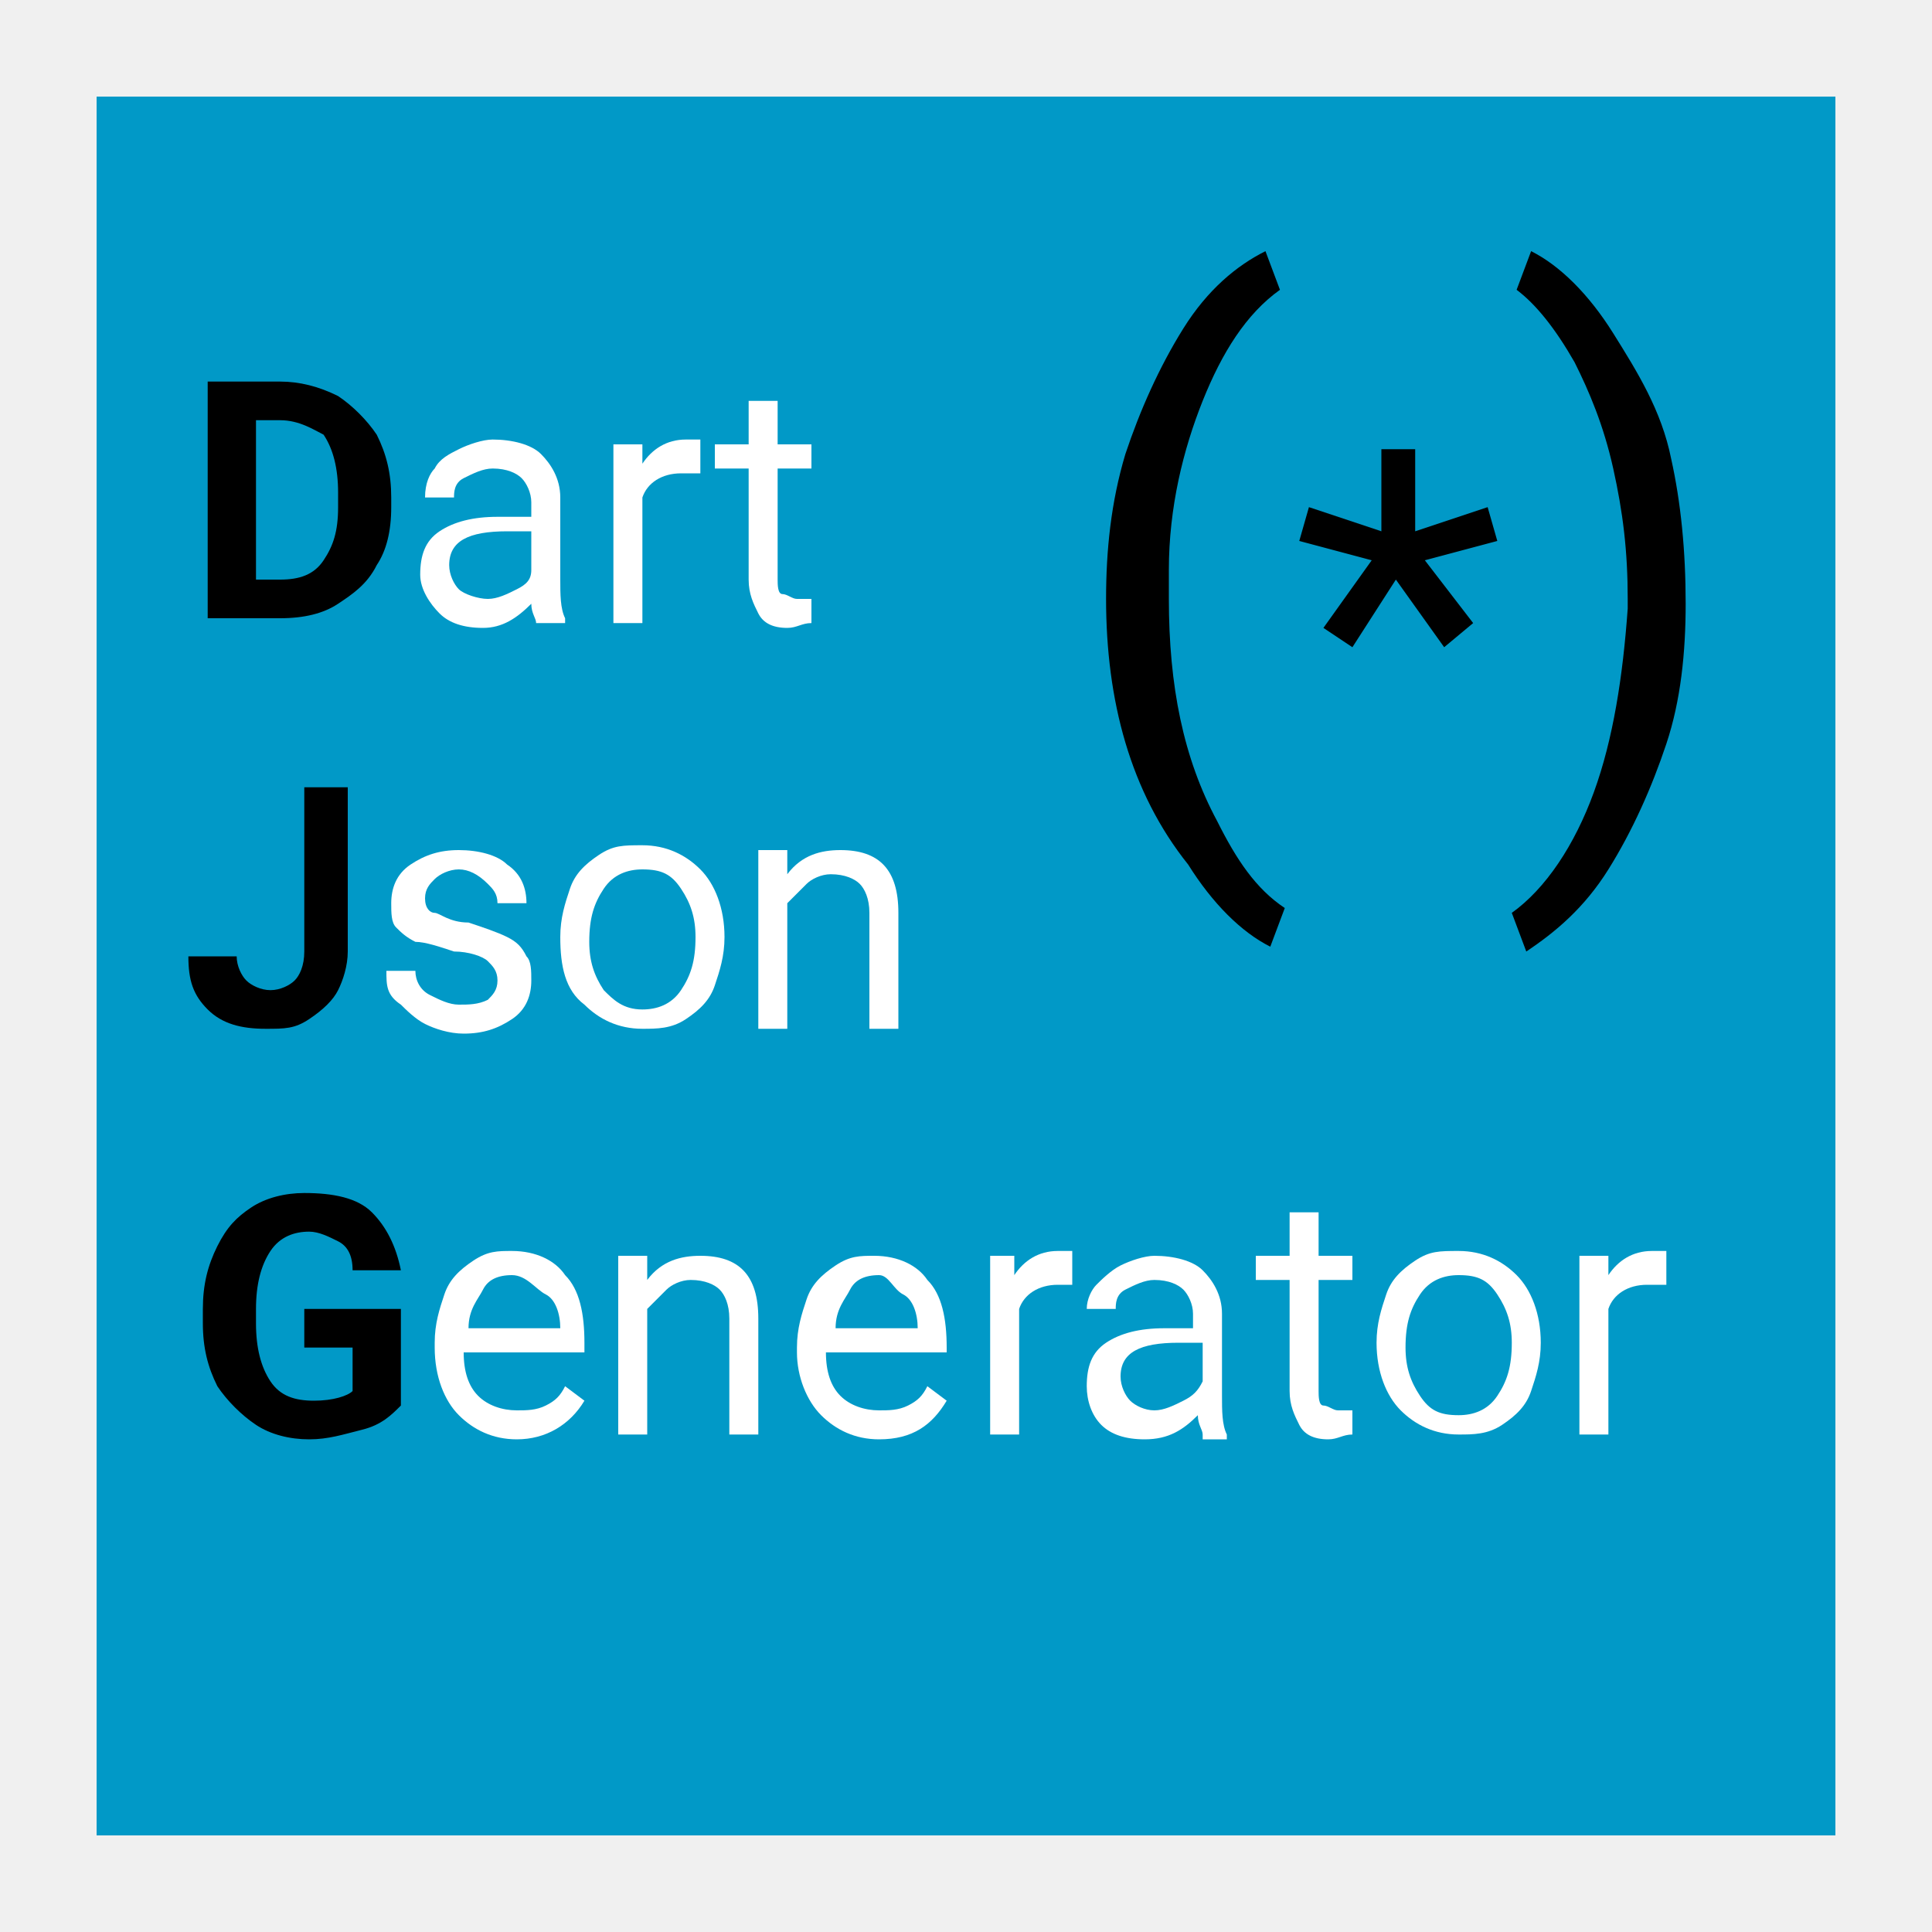
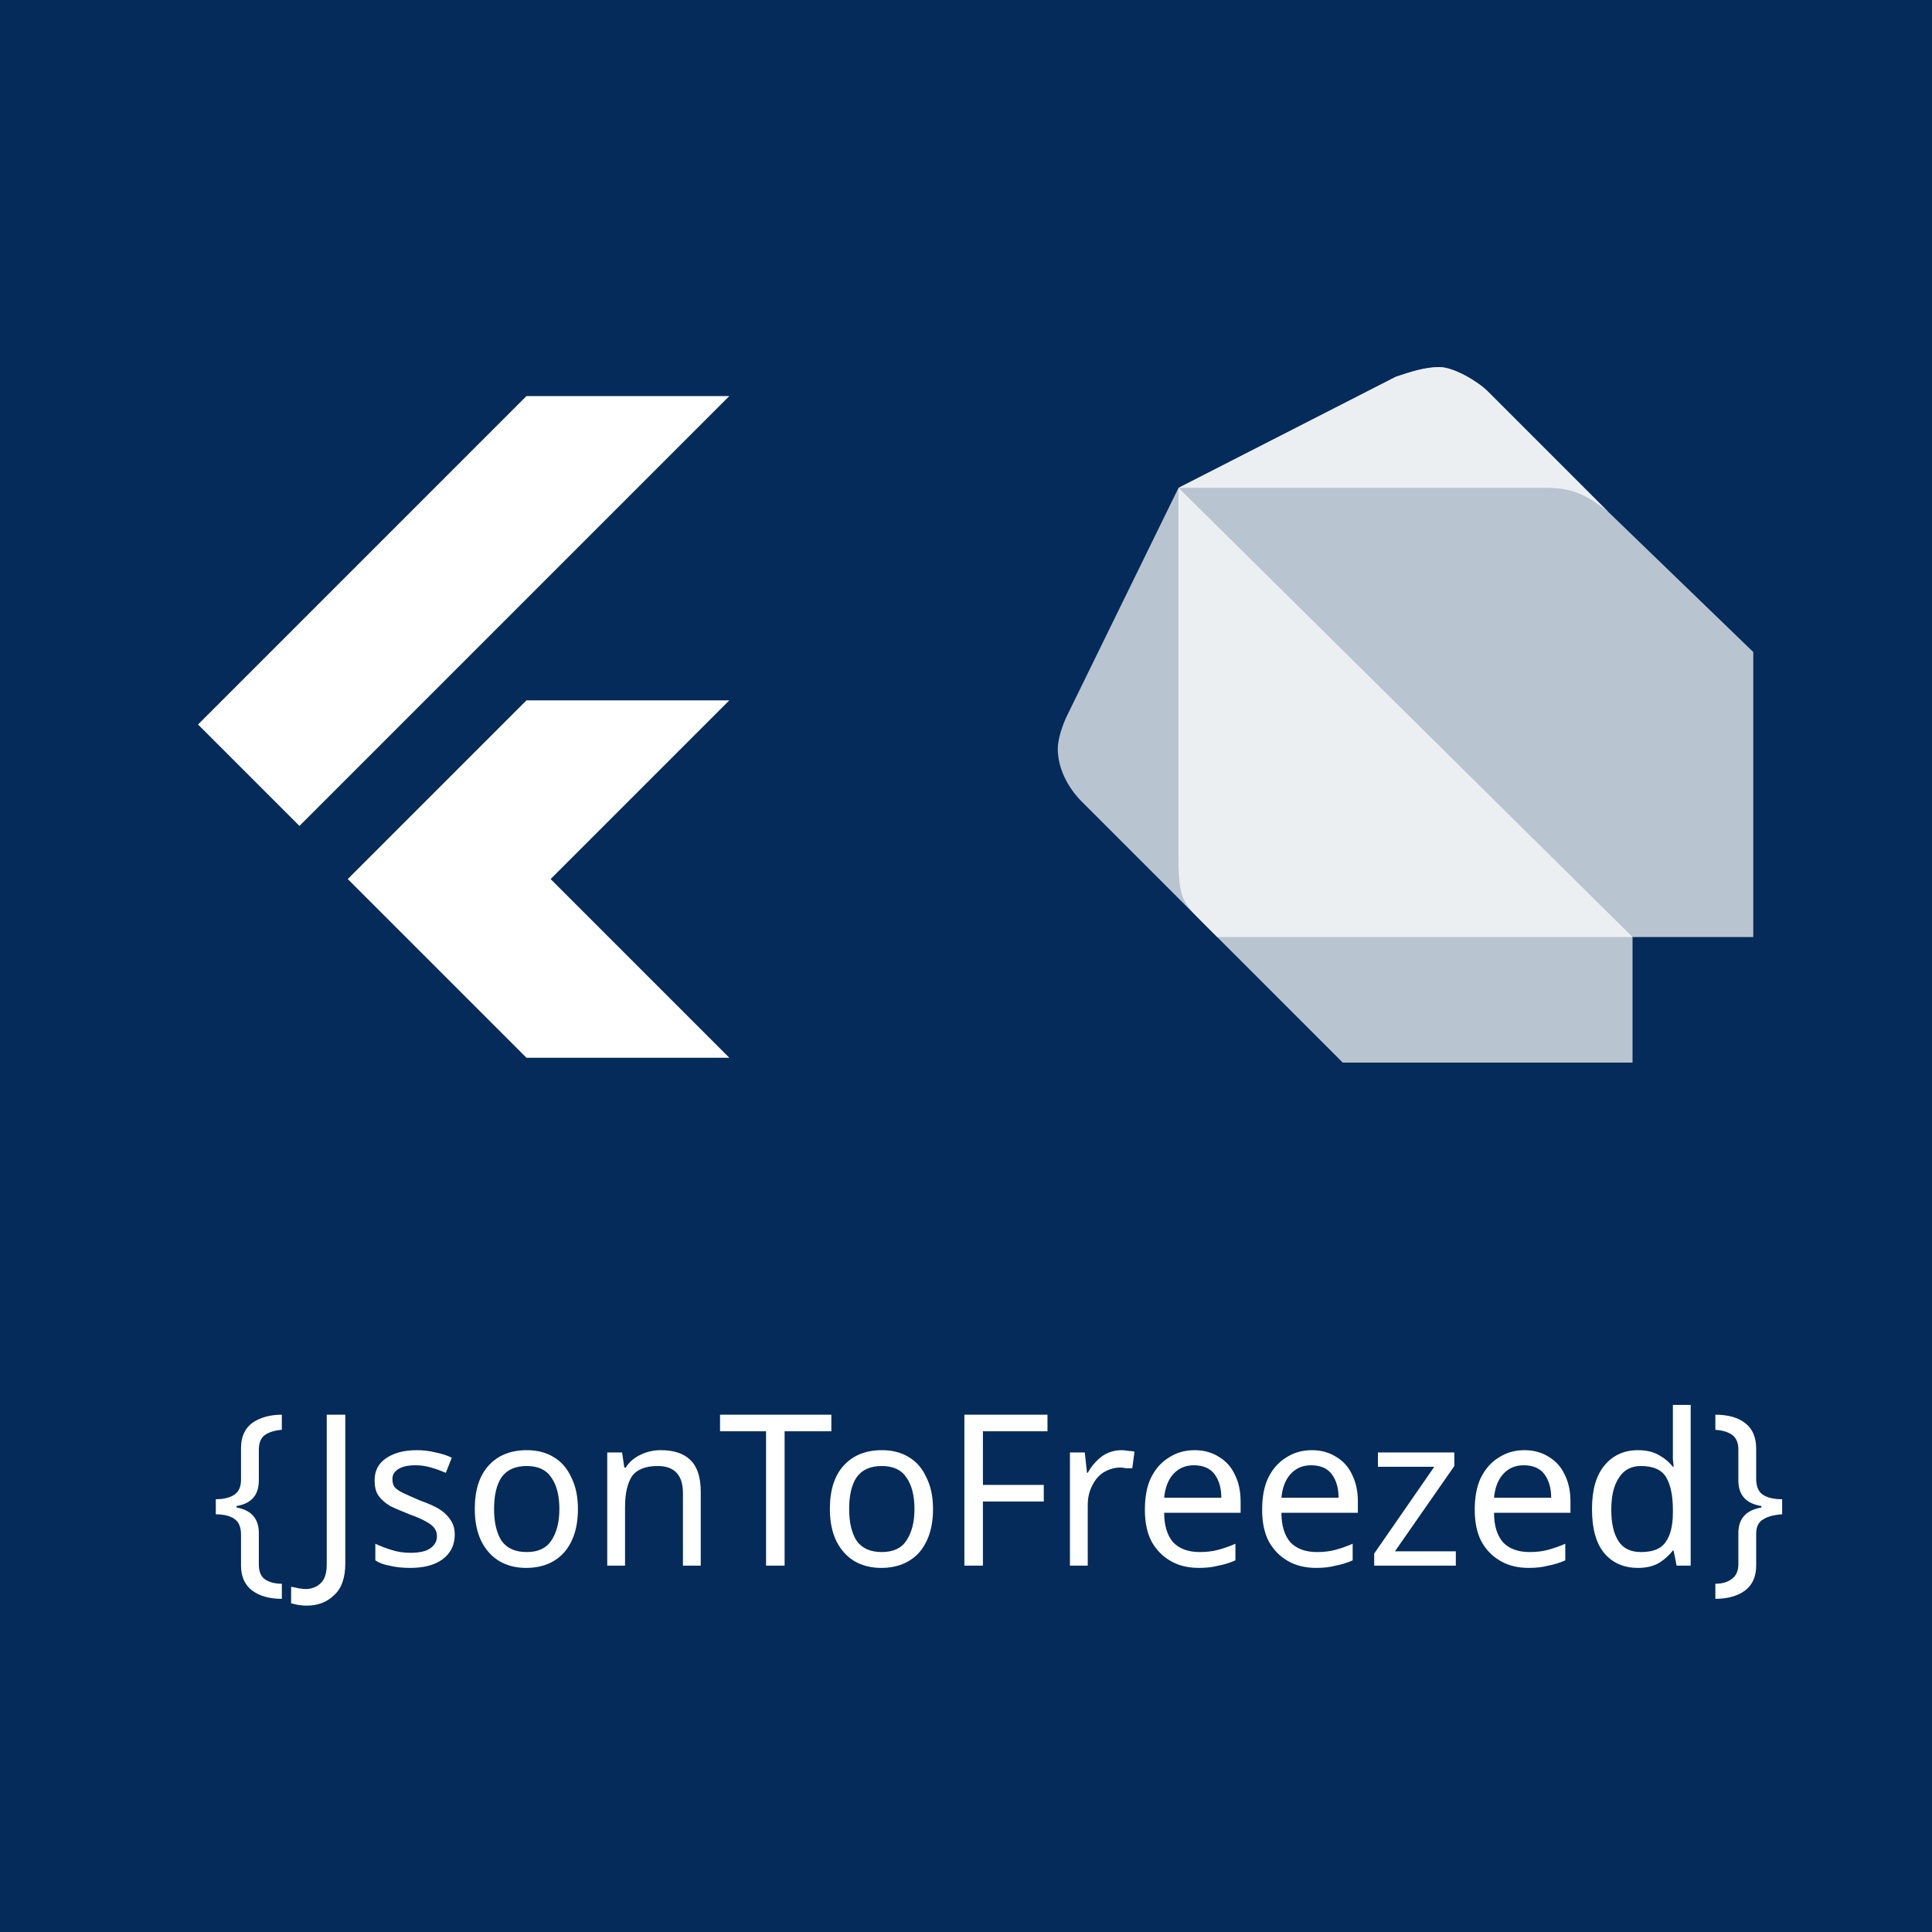
<svg xmlns="http://www.w3.org/2000/svg" version="1.1" id="Layer_1" x="0px" y="0px" viewBox="0 0 40 40" style="enable-background:new 0 0 40 40;" xml:space="preserve">
  <style type="text/css">
- 	.st0{fill:#0199C7;}
- 	.st1{fill:#FFFFFF;}
- 	.st2{fill:none;}
+ 	.st0{display:none;fill:none;}
+ 	.st1{fill:#042B59;}
+ 	.st2{fill:#FFFFFF;}
+ 	.st3{font-family:'Roboto-Medium';}
+ 	.st4{font-size:4.374px;}
+ 	.st5{opacity:0.72;fill:#FFFFFF;enable-background:new    ;}
</style>
-   <rect x="2" y="2" class="st0" width="36" height="36" />
+   <rect x="28.6" y="5.9" class="st0" width="4.3" height="0.6" />
+   <rect x="8.5" y="23.1" class="st0" width="26.7" height="4.2" />
+   <rect class="st1" width="40" height="40" />
+   <text transform="matrix(0.9833 0 0 1 4.3449 32.4148)" class="st2 st3 st4">{JsonToFreezed}</text>
+   <path class="st2" d="M15.1,14.5l-3.7,3.7l3.7,3.7h-4.2l-1.6-1.6l0,0l-2.1-2.1l3.7-3.7H15.1z M10.9,8.2L4.1,15l2.1,2.1l8.9-8.9H10.9z  " />
  <g>
-     <path d="M4.3,12.9v-5h1.5C6.2,7.9,6.6,8,7,8.2C7.3,8.4,7.6,8.7,7.8,9C8,9.4,8.1,9.8,8.1,10.3v0.2c0,0.5-0.1,0.9-0.3,1.2   c-0.2,0.4-0.5,0.6-0.8,0.8s-0.7,0.3-1.2,0.3H4.3z M5.3,8.7v3.3h0.5c0.4,0,0.7-0.1,0.9-0.4S7,11,7,10.5v-0.3c0-0.5-0.1-0.9-0.3-1.2   C6.5,8.9,6.2,8.7,5.8,8.7H5.3z" />
-     <path class="st1" d="M11.1,12.9c0-0.1-0.1-0.2-0.1-0.4C10.7,12.8,10.4,13,10,13c-0.4,0-0.7-0.1-0.9-0.3c-0.2-0.2-0.4-0.5-0.4-0.8   c0-0.4,0.1-0.7,0.4-0.9c0.3-0.2,0.7-0.3,1.2-0.3H11v-0.3c0-0.2-0.1-0.4-0.2-0.5c-0.1-0.1-0.3-0.2-0.6-0.2c-0.2,0-0.4,0.1-0.6,0.2   s-0.2,0.3-0.2,0.4H8.8C8.8,10,8.9,9.8,9,9.7c0.1-0.2,0.3-0.3,0.5-0.4c0.2-0.1,0.5-0.2,0.7-0.2c0.4,0,0.8,0.1,1,0.3   c0.2,0.2,0.4,0.5,0.4,0.9V12c0,0.3,0,0.6,0.1,0.8v0.1H11.1z M10.1,12.4c0.2,0,0.4-0.1,0.6-0.2S11,12,11,11.8v-0.8h-0.5   c-0.8,0-1.2,0.2-1.2,0.7c0,0.2,0.1,0.4,0.2,0.5S9.9,12.4,10.1,12.4z" />
-     <path class="st1" d="M14.4,9.8c-0.1,0-0.2,0-0.3,0c-0.4,0-0.7,0.2-0.8,0.5v2.6h-0.6V9.2h0.6l0,0.4c0.2-0.3,0.5-0.5,0.9-0.5   c0.1,0,0.2,0,0.3,0V9.8z" />
-     <path class="st1" d="M16.1,8.3v0.9h0.7v0.5h-0.7V12c0,0.1,0,0.3,0.1,0.3s0.2,0.1,0.3,0.1c0.1,0,0.2,0,0.3,0v0.5   c-0.2,0-0.3,0.1-0.5,0.1c-0.3,0-0.5-0.1-0.6-0.3s-0.2-0.4-0.2-0.7V9.7h-0.7V9.2h0.7V8.3H16.1z" />
-     <path d="M6.2,16.3h1v3.4c0,0.3-0.1,0.6-0.2,0.8c-0.1,0.2-0.3,0.4-0.6,0.6s-0.5,0.2-0.9,0.2c-0.5,0-0.9-0.1-1.2-0.4   c-0.3-0.3-0.4-0.6-0.4-1.1h1c0,0.2,0.1,0.4,0.2,0.5s0.3,0.2,0.5,0.2c0.2,0,0.4-0.1,0.5-0.2s0.2-0.3,0.2-0.6V16.3z" />
-     <path class="st1" d="M10.3,20.3c0-0.2-0.1-0.3-0.2-0.4c-0.1-0.1-0.4-0.2-0.7-0.2c-0.3-0.1-0.6-0.2-0.8-0.2   c-0.2-0.1-0.3-0.2-0.4-0.3c-0.1-0.1-0.1-0.3-0.1-0.5c0-0.3,0.1-0.6,0.4-0.8c0.3-0.2,0.6-0.3,1-0.3c0.4,0,0.8,0.1,1,0.3   c0.3,0.2,0.4,0.5,0.4,0.8h-0.6c0-0.2-0.1-0.3-0.2-0.4C9.9,18.1,9.7,18,9.5,18c-0.2,0-0.4,0.1-0.5,0.2s-0.2,0.2-0.2,0.4   c0,0.2,0.1,0.3,0.2,0.3s0.3,0.2,0.7,0.2c0.3,0.1,0.6,0.2,0.8,0.3s0.3,0.2,0.4,0.4c0.1,0.1,0.1,0.3,0.1,0.5c0,0.3-0.1,0.6-0.4,0.8   c-0.3,0.2-0.6,0.3-1,0.3c-0.3,0-0.6-0.1-0.8-0.2s-0.4-0.3-0.5-0.4C8,20.6,8,20.4,8,20.1h0.6c0,0.2,0.1,0.4,0.3,0.5   c0.2,0.1,0.4,0.2,0.6,0.2c0.2,0,0.4,0,0.6-0.1C10.2,20.6,10.3,20.5,10.3,20.3z" />
-     <path class="st1" d="M11.6,19.4c0-0.4,0.1-0.7,0.2-1c0.1-0.3,0.3-0.5,0.6-0.7c0.3-0.2,0.5-0.2,0.9-0.2c0.5,0,0.9,0.2,1.2,0.5   c0.3,0.3,0.5,0.8,0.5,1.4v0c0,0.4-0.1,0.7-0.2,1c-0.1,0.3-0.3,0.5-0.6,0.7c-0.3,0.2-0.6,0.2-0.9,0.2c-0.5,0-0.9-0.2-1.2-0.5   C11.7,20.5,11.6,20,11.6,19.4L11.6,19.4z M12.2,19.5c0,0.4,0.1,0.7,0.3,1c0.2,0.2,0.4,0.4,0.8,0.4c0.3,0,0.6-0.1,0.8-0.4   c0.2-0.3,0.3-0.6,0.3-1.1c0-0.4-0.1-0.7-0.3-1c-0.2-0.3-0.4-0.4-0.8-0.4c-0.3,0-0.6,0.1-0.8,0.4S12.2,19,12.2,19.5z" />
-     <path class="st1" d="M16.3,17.6l0,0.5c0.3-0.4,0.7-0.5,1.1-0.5c0.8,0,1.2,0.4,1.2,1.3v2.4H18v-2.4c0-0.3-0.1-0.5-0.2-0.6   c-0.1-0.1-0.3-0.2-0.6-0.2c-0.2,0-0.4,0.1-0.5,0.2s-0.3,0.3-0.4,0.4v2.6h-0.6v-3.7H16.3z" />
-     <path d="M8.3,29.1c-0.2,0.2-0.4,0.4-0.8,0.5s-0.7,0.2-1.1,0.2c-0.4,0-0.8-0.1-1.1-0.3c-0.3-0.2-0.6-0.5-0.8-0.8   c-0.2-0.4-0.3-0.8-0.3-1.3v-0.3c0-0.5,0.1-0.9,0.3-1.3c0.2-0.4,0.4-0.6,0.7-0.8c0.3-0.2,0.7-0.3,1.1-0.3c0.6,0,1.1,0.1,1.4,0.4   s0.5,0.7,0.6,1.2h-1c0-0.3-0.1-0.5-0.3-0.6c-0.2-0.1-0.4-0.2-0.6-0.2c-0.3,0-0.6,0.1-0.8,0.4c-0.2,0.3-0.3,0.7-0.3,1.2v0.3   c0,0.5,0.1,0.9,0.3,1.2s0.5,0.4,0.9,0.4c0.4,0,0.7-0.1,0.8-0.2v-0.9H6.3v-0.8h2V29.1z" />
-     <path class="st1" d="M10.7,29.8c-0.5,0-0.9-0.2-1.2-0.5S9,28.5,9,27.9v-0.1c0-0.4,0.1-0.7,0.2-1c0.1-0.3,0.3-0.5,0.6-0.7   c0.3-0.2,0.5-0.2,0.8-0.2c0.5,0,0.9,0.2,1.1,0.5c0.3,0.3,0.4,0.8,0.4,1.4V28H9.6c0,0.4,0.1,0.7,0.3,0.9c0.2,0.2,0.5,0.3,0.8,0.3   c0.2,0,0.4,0,0.6-0.1c0.2-0.1,0.3-0.2,0.4-0.4l0.4,0.3C11.8,29.5,11.3,29.8,10.7,29.8z M10.6,26.4c-0.3,0-0.5,0.1-0.6,0.3   s-0.3,0.4-0.3,0.8h1.9v0c0-0.3-0.1-0.6-0.3-0.7S10.9,26.4,10.6,26.4z" />
-     <path class="st1" d="M13.4,26l0,0.5c0.3-0.4,0.7-0.5,1.1-0.5c0.8,0,1.2,0.4,1.2,1.3v2.4h-0.6v-2.4c0-0.3-0.1-0.5-0.2-0.6   c-0.1-0.1-0.3-0.2-0.6-0.2c-0.2,0-0.4,0.1-0.5,0.2s-0.3,0.3-0.4,0.4v2.6h-0.6V26H13.4z" />
-     <path class="st1" d="M18.2,29.8c-0.5,0-0.9-0.2-1.2-0.5s-0.5-0.8-0.5-1.3v-0.1c0-0.4,0.1-0.7,0.2-1c0.1-0.3,0.3-0.5,0.6-0.7   c0.3-0.2,0.5-0.2,0.8-0.2c0.5,0,0.9,0.2,1.1,0.5c0.3,0.3,0.4,0.8,0.4,1.4V28h-2.5c0,0.4,0.1,0.7,0.3,0.9c0.2,0.2,0.5,0.3,0.8,0.3   c0.2,0,0.4,0,0.6-0.1c0.2-0.1,0.3-0.2,0.4-0.4l0.4,0.3C19.3,29.5,18.9,29.8,18.2,29.8z M18.2,26.4c-0.3,0-0.5,0.1-0.6,0.3   s-0.3,0.4-0.3,0.8H19v0c0-0.3-0.1-0.6-0.3-0.7S18.4,26.4,18.2,26.4z" />
-     <path class="st1" d="M22.2,26.6c-0.1,0-0.2,0-0.3,0c-0.4,0-0.7,0.2-0.8,0.5v2.6h-0.6V26H21l0,0.4c0.2-0.3,0.5-0.5,0.9-0.5   c0.1,0,0.2,0,0.3,0V26.6z" />
-     <path class="st1" d="M24.9,29.7c0-0.1-0.1-0.2-0.1-0.4c-0.3,0.3-0.6,0.5-1.1,0.5c-0.4,0-0.7-0.1-0.9-0.3s-0.3-0.5-0.3-0.8   c0-0.4,0.1-0.7,0.4-0.9s0.7-0.3,1.2-0.3h0.6v-0.3c0-0.2-0.1-0.4-0.2-0.5c-0.1-0.1-0.3-0.2-0.6-0.2c-0.2,0-0.4,0.1-0.6,0.2   c-0.2,0.1-0.2,0.3-0.2,0.4h-0.6c0-0.2,0.1-0.4,0.2-0.5s0.3-0.3,0.5-0.4s0.5-0.2,0.7-0.2c0.4,0,0.8,0.1,1,0.3s0.4,0.5,0.4,0.9v1.7   c0,0.3,0,0.6,0.1,0.8v0.1H24.9z M23.9,29.2c0.2,0,0.4-0.1,0.6-0.2s0.3-0.2,0.4-0.4v-0.8h-0.5c-0.8,0-1.2,0.2-1.2,0.7   c0,0.2,0.1,0.4,0.2,0.5S23.7,29.2,23.9,29.2z" />
-     <path class="st1" d="M27.3,25.1V26H28v0.5h-0.7v2.3c0,0.1,0,0.3,0.1,0.3s0.2,0.1,0.3,0.1c0.1,0,0.2,0,0.3,0v0.5   c-0.2,0-0.3,0.1-0.5,0.1c-0.3,0-0.5-0.1-0.6-0.3c-0.1-0.2-0.2-0.4-0.2-0.7v-2.3H26V26h0.7v-0.9H27.3z" />
-     <path class="st1" d="M28.5,27.8c0-0.4,0.1-0.7,0.2-1c0.1-0.3,0.3-0.5,0.6-0.7c0.3-0.2,0.5-0.2,0.9-0.2c0.5,0,0.9,0.2,1.2,0.5   c0.3,0.3,0.5,0.8,0.5,1.4v0c0,0.4-0.1,0.7-0.2,1s-0.3,0.5-0.6,0.7c-0.3,0.2-0.6,0.2-0.9,0.2c-0.5,0-0.9-0.2-1.2-0.5   C28.7,28.9,28.5,28.4,28.5,27.8L28.5,27.8z M29.1,27.9c0,0.4,0.1,0.7,0.3,1s0.4,0.4,0.8,0.4c0.3,0,0.6-0.1,0.8-0.4s0.3-0.6,0.3-1.1   c0-0.4-0.1-0.7-0.3-1s-0.4-0.4-0.8-0.4c-0.3,0-0.6,0.1-0.8,0.4C29.2,27.1,29.1,27.4,29.1,27.9z" />
-     <path class="st1" d="M34.4,26.6c-0.1,0-0.2,0-0.3,0c-0.4,0-0.7,0.2-0.8,0.5v2.6h-0.6V26h0.6l0,0.4c0.2-0.3,0.5-0.5,0.9-0.5   c0.1,0,0.2,0,0.3,0V26.6z" />
+     <g>
+       <path class="st5" d="M33.3,10.6L33.3,10.6L33.3,10.6L33,10.3l-2.2-2.2c-0.2-0.2-0.7-0.5-1-0.5c-0.3,0-0.6,0.1-0.9,0.2l-4.5,2.3    l0,0l0,0l0,0l-2.3,4.7c-0.1,0.2-0.2,0.5-0.2,0.7c0,0.4,0.2,0.8,0.5,1.1l2.8,2.8h11.1v-5.9L33.3,10.6z" />
+       <path class="st5" d="M24.4,10.1v7.7c0,0.8,0.1,0.9,0.5,1.3l2.9,2.9h6v-2.6L24.4,10.1z" />
+       <path class="st5" d="M33.3,10.6l-2.5-2.5c-0.2-0.2-0.7-0.5-1-0.5c-0.3,0-0.6,0.1-0.9,0.2l-4.5,2.3h7.6    C32.5,10.1,32.8,10.2,33.3,10.6z" />
+     </g>
  </g>
-   <rect x="8.5" y="23.1" class="st2" width="26.7" height="4.2" />
-   <g>
-     <path d="M22.9,12.4c0-1,0.1-2,0.4-3c0.3-0.9,0.7-1.8,1.2-2.6s1.1-1.3,1.7-1.6L26.5,6c-0.7,0.5-1.2,1.3-1.6,2.3   c-0.4,1-0.7,2.2-0.7,3.5l0,0.6c0,1.8,0.3,3.3,1,4.6c0.4,0.8,0.8,1.4,1.4,1.8l-0.3,0.8c-0.6-0.3-1.2-0.9-1.7-1.7   C23.4,16.4,22.9,14.5,22.9,12.4z" />
-     <path d="M28.4,11.6l-1.5-0.4l0.2-0.7l1.5,0.5l0-1.7h0.7l0,1.7l1.5-0.5l0.2,0.7l-1.5,0.4l1,1.3l-0.6,0.5L28.9,12L28,13.4L27.4,13   L28.4,11.6z" />
-     <path d="M34.9,12.5c0,1-0.1,2-0.4,2.9c-0.3,0.9-0.7,1.8-1.2,2.6c-0.5,0.8-1.1,1.3-1.7,1.7l-0.3-0.8c0.7-0.5,1.3-1.4,1.7-2.5   c0.4-1.1,0.6-2.4,0.7-3.8v-0.2c0-1-0.1-1.8-0.3-2.7s-0.5-1.6-0.8-2.2c-0.4-0.7-0.8-1.2-1.2-1.5l0.3-0.8c0.6,0.3,1.2,0.9,1.7,1.7   c0.5,0.8,1,1.6,1.2,2.6C34.8,10.4,34.9,11.4,34.9,12.5z" />
-   </g>
-   <rect x="28.6" y="5.9" class="st2" width="4.3" height="0.6" />
</svg>
